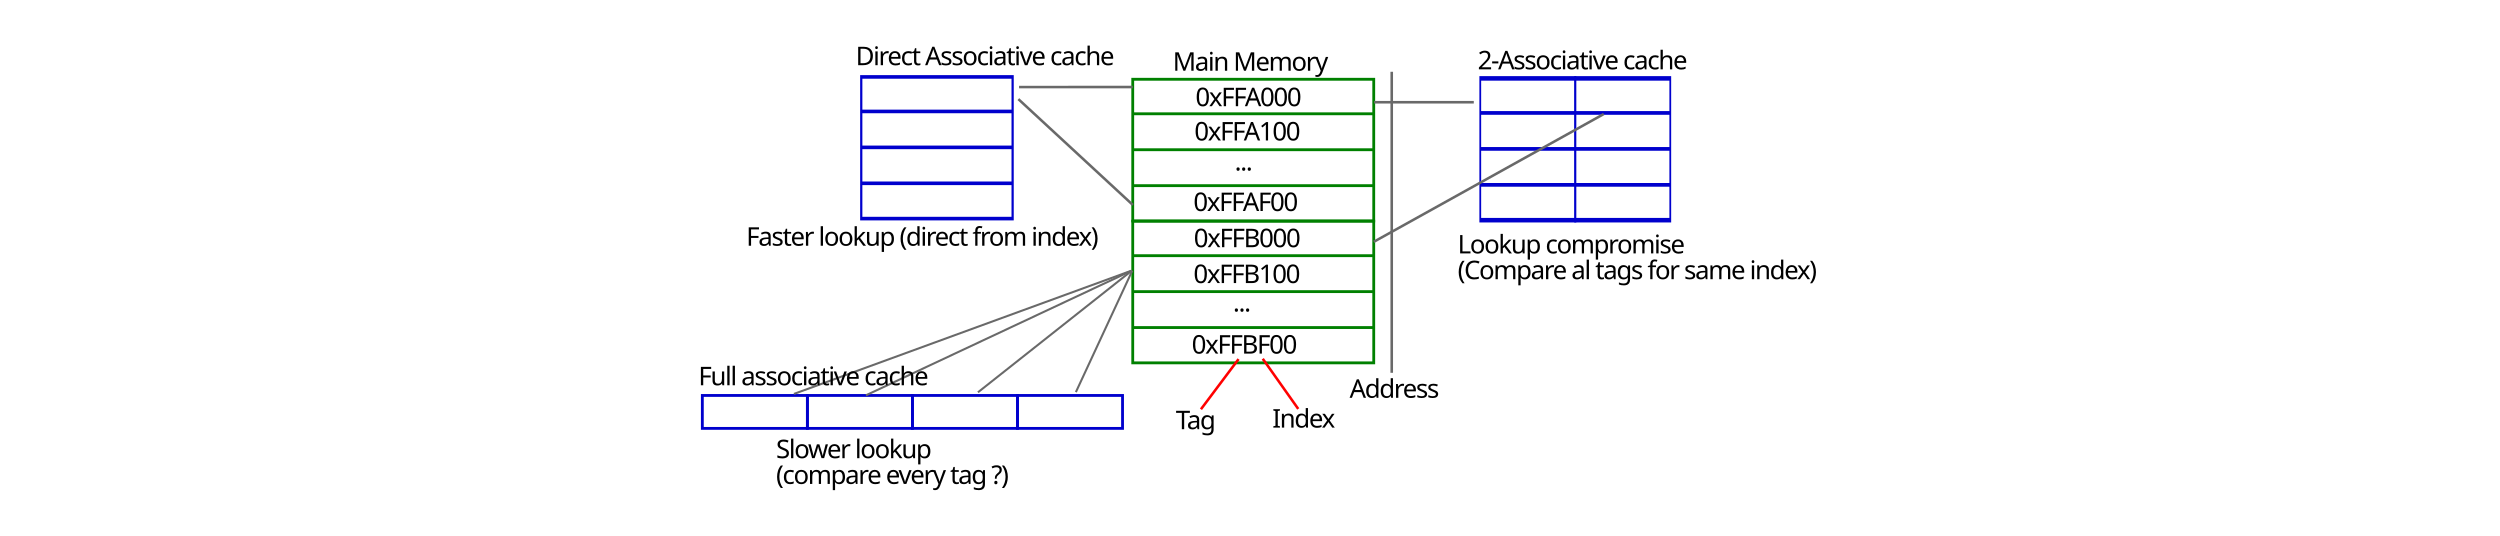
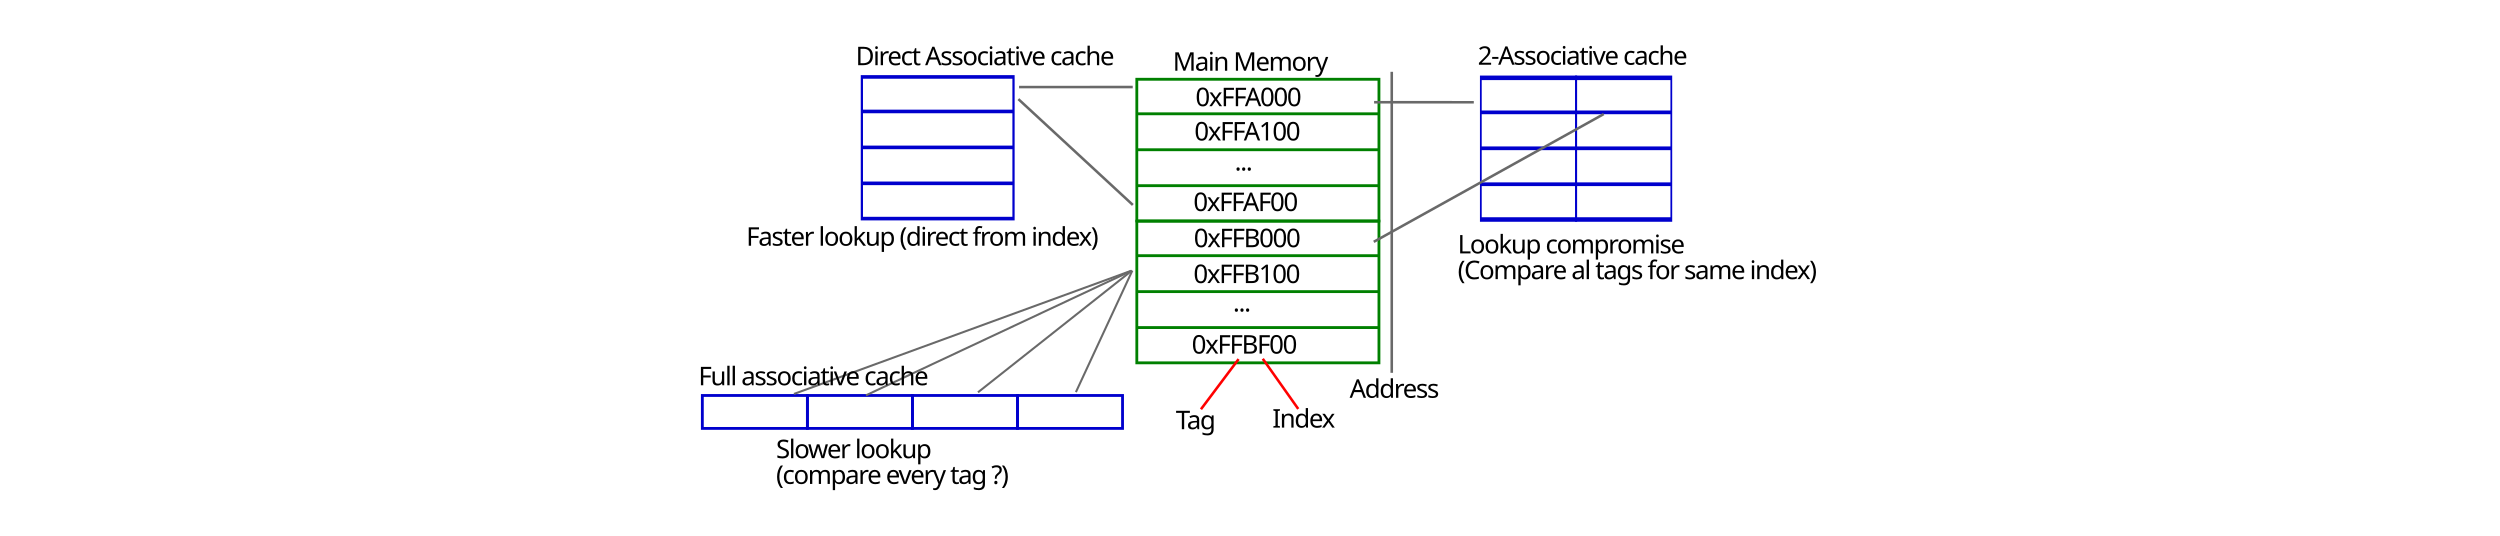
- <svg xmlns="http://www.w3.org/2000/svg" width="1400" height="300" viewBox="0 0 639.144 208.08" id="svg2" version="1.1">
-   <defs id="defs4">
-     <marker orient="auto" refY="0" refX="0" id="TriangleOutM-1" style="overflow:visible">
-       <path id="path4565-3" d="m 5.77,0 -8.65,5 0,-10 8.65,5 z" style="fill:#696969;fill-opacity:1;fill-rule:evenodd;stroke:#696969;stroke-width:1pt;stroke-opacity:1" transform="scale(0.4,0.4)" />
-     </marker>
-     <marker orient="auto" refY="0" refX="0" id="TriangleOutM-1-7" style="overflow:visible">
-       <path id="path4565-3-2" d="m 5.77,0 -8.65,5 0,-10 8.65,5 z" style="fill:#696969;fill-opacity:1;fill-rule:evenodd;stroke:#696969;stroke-width:1pt;stroke-opacity:1" transform="scale(0.4,0.4)" />
-     </marker>
-     <marker orient="auto" refY="0" refX="0" id="TriangleOutM-1-7-2" style="overflow:visible">
-       <path id="path4565-3-2-0" d="m 5.77,0 -8.65,5 0,-10 8.65,5 z" style="fill:#696969;fill-opacity:1;fill-rule:evenodd;stroke:#696969;stroke-width:1pt;stroke-opacity:1" transform="scale(0.4,0.4)" />
-     </marker>
-     <marker orient="auto" refY="0" refX="0" id="TriangleOutM-1-8" style="overflow:visible">
-       <path id="path4565-3-9" d="m 5.77,0 -8.65,5 0,-10 8.65,5 z" style="fill:#ff0000;fill-opacity:1;fill-rule:evenodd;stroke:#ff0000;stroke-width:1pt;stroke-opacity:1" transform="scale(0.4,0.4)" />
-     </marker>
-     <marker orient="auto" refY="0" refX="0" id="TriangleOutM-1-8-6" style="overflow:visible">
-       <path id="path4565-3-9-3" d="m 5.77,0 -8.65,5 0,-10 8.65,5 z" style="fill:#ff0000;fill-opacity:1;fill-rule:evenodd;stroke:#ff0000;stroke-width:1pt;stroke-opacity:1" transform="scale(0.4,0.4)" />
-     </marker>
-     <marker orient="auto" refY="0" refX="0" id="TriangleOutM-1-7-4" style="overflow:visible">
-       <path id="path4565-3-2-9" d="m 5.77,0 -8.65,5 0,-10 8.65,5 z" style="fill:#696969;fill-opacity:1;fill-rule:evenodd;stroke:#696969;stroke-width:1pt;stroke-opacity:1" transform="scale(0.4,0.4)" />
-     </marker>
-     <marker orient="auto" refY="0" refX="0" id="TriangleOutM-1-7-2-0" style="overflow:visible">
-       <path id="path4565-3-2-0-5" d="m 5.77,0 -8.65,5 0,-10 8.65,5 z" style="fill:#696969;fill-opacity:1;fill-rule:evenodd;stroke:#696969;stroke-width:1pt;stroke-opacity:1" transform="scale(0.4,0.4)" />
-     </marker>
-     <marker orient="auto" refY="0" refX="0" id="TriangleOutM-1-7-2-9" style="overflow:visible">
-       <path id="path4565-3-2-0-4" d="m 5.77,0 -8.65,5 0,-10 8.65,5 z" style="fill:#696969;fill-opacity:1;fill-rule:evenodd;stroke:#696969;stroke-width:1pt;stroke-opacity:1" transform="scale(0.4,0.4)" />
-     </marker>
-     <marker orient="auto" refY="0" refX="0" id="TriangleOutM-1-7-2-9-9" style="overflow:visible">
-       <path id="path4565-3-2-0-4-5" d="m 5.77,0 -8.65,5 0,-10 8.65,5 z" style="fill:#696969;fill-opacity:1;fill-rule:evenodd;stroke:#696969;stroke-width:1pt;stroke-opacity:1" transform="scale(0.4,0.4)" />
-     </marker>
-     <marker orient="auto" refY="0" refX="0" id="TriangleOutM-1-7-2-9-9-4" style="overflow:visible">
-       <path id="path4565-3-2-0-4-5-9" d="m 5.77,0 -8.65,5 0,-10 8.65,5 z" style="fill:#696969;fill-opacity:1;fill-rule:evenodd;stroke:#696969;stroke-width:1pt;stroke-opacity:1" transform="scale(0.4,0.4)" />
-     </marker>
-     <marker orient="auto" refY="0" refX="0" id="TriangleOutM-1-7-2-9-9-4-4" style="overflow:visible">
-       <path id="path4565-3-2-0-4-5-9-1" d="m 5.77,0 -8.65,5 0,-10 8.65,5 z" style="fill:#696969;fill-opacity:1;fill-rule:evenodd;stroke:#696969;stroke-width:1pt;stroke-opacity:1" transform="scale(0.4,0.4)" />
-     </marker>
-   </defs>
-   <g id="layer1" transform="translate(-85.29135,-209.0621)">
-     <g id="g4270" transform="matrix(0.9853092,0,0,1,26.88355,-1.507213)">
-       <g id="g4384" style="stroke:#008000;stroke-width:1.007" transform="translate(133.1917,-33.87409)">
-         <path id="rect3336-2" d="m 204.198,275.234 95.005,0 0,55.033 -95.005,0 z" style="opacity:1;fill:none;fill-opacity:1;stroke:#008000;stroke-width:1.108;stroke-miterlimit:4;stroke-dasharray:none;stroke-opacity:1" />
-         <path id="path4336" d="m 203.985,288.64 94.912,0" style="fill:none;fill-rule:evenodd;stroke:#008000;stroke-width:1.108;stroke-linecap:butt;stroke-linejoin:miter;stroke-miterlimit:4;stroke-dasharray:none;stroke-opacity:1" />
-         <path id="path4336-4" d="m 203.985,302.598 94.912,0" style="fill:none;fill-rule:evenodd;stroke:#008000;stroke-width:1.108;stroke-linecap:butt;stroke-linejoin:miter;stroke-miterlimit:4;stroke-dasharray:none;stroke-opacity:1" />
-         <path id="path4336-44" d="m 204.171,316.555 94.912,0" style="fill:none;fill-rule:evenodd;stroke:#008000;stroke-width:1.108;stroke-linecap:butt;stroke-linejoin:miter;stroke-miterlimit:4;stroke-dasharray:none;stroke-opacity:1" />
+ <svg xmlns="http://www.w3.org/2000/svg" height="300" viewBox="0 0 639.14 208.08" width="1400">
+   <g transform="translate(-85.29 -209.06)">
+     <g style="fill:none;stroke:#008000;stroke-width:1.11" transform="matrix(.99 0 0 1 26.88 -1.51)">
+       <path d="m337.39 241.36h95v55.03h-95z" />
+       <path d="m337.18 254.77h94.91" />
+       <path d="m337.18 268.73h94.91" />
+       <path d="m337.36 282.69h94.91" />
+       <path d="m337.39 296.47h95v55.03h-95z" />
+       <path d="m337.18 309.88h94.91" />
+       <path d="m337.18 323.84h94.91" />
+       <path d="m337.36 337.8h94.91" />
+     </g>
+     <g style="fill:none;stroke:#0000cd;stroke-width:1.4" transform="matrix(.62 0 0 1 127.5 -36.29)">
+       <path d="m204.2 275.23h95v55.03h-95z" />
+       <path d="m203.99 288.64h94.91" />
+       <path d="m203.99 302.6h94.91" />
+       <path d="m204.17 316.56h94.91" />
+     </g>
+     <text style="font-family:Droid Sans;letter-spacing:-.5;word-spacing:0" x="374.87" y="236.53">
+       <tspan style="font-size:10" x="374.87" y="236.53">Main Memory</tspan>
+     </text>
+     <text style="font-family:Droid Sans;letter-spacing:-.5;word-spacing:0" x="251.7" y="234.38">
+       <tspan style="font-size:10" x="251.7" y="234.38">Direct Associative cache</tspan>
+     </text>
+     <path d="m459.92 353.87v-116.92" style="fill:none;stroke:#696969" />
+     <g style="font-family:Droid Sans;letter-spacing:-.5;word-spacing:0">
+       <text x="443.55" y="363.57">
+         <tspan style="font-size:10" x="443.55" y="363.57">Address</tspan>
+       </text>
+       <text x="383.67" y="250.3">
+         <tspan style="font-size:10" x="383.67" y="250.3">0xFFA000</tspan>
+       </text>
+       <text x="383.25" y="263.62">
+         <tspan style="font-size:10" x="383.25" y="263.62">0xFFA100</tspan>
+       </text>
+       <text x="382.87" y="291.03">
+         <tspan style="font-size:10" x="382.87" y="291.03">0xFFAF00</tspan>
+       </text>
+       <text x="398.9" y="275.27">
+         <tspan style="font-size:10" x="398.9" y="275.27">...</tspan>
+       </text>
+       <text x="383.02" y="305.07">
+         <tspan style="font-size:10" x="383.02" y="305.07">0xFFB000</tspan>
+       </text>
+       <text x="382.89" y="319">
+         <tspan style="font-size:10" x="382.89" y="319">0xFFB100</tspan>
+       </text>
+       <text x="382.22" y="346.41">
+         <tspan style="font-size:10" x="382.22" y="346.41">0xFFBF00</tspan>
+       </text>
+       <text x="398.24" y="330.04">
+         <tspan style="font-size:10" x="398.24" y="330.04">...</tspan>
+       </text>
+     </g>
+     <path d="m359.31 242.87-44.15.01" style="fill:none;stroke:#696969" />
+     <path d="m359.35 288.66-44.46-41.1" style="fill:none;stroke:#696969" />
+     <path d="m385.81 368.02 14.62-19.48" style="fill:#f00;fill-rule:evenodd;stroke:#f00" />
+     <path d="m423.6 367.9-13.78-19.49" style="fill:none;stroke:#f00" />
+     <text style="font-family:Droid Sans;letter-spacing:-.5;word-spacing:0" x="376.06" y="375.76">
+       <tspan style="font-size:10" x="376.06" y="375.76">Tag</tspan>
+     </text>
+     <text style="font-family:Droid Sans;letter-spacing:-.5;word-spacing:0" x="413.52" y="375.15">
+       <tspan style="font-size:10" x="413.52" y="375.15">Index</tspan>
+     </text>
+     <g style="stroke:#0000cd;stroke-width:1.6" transform="matrix(.39 0 0 1 408.47 -43.85)">
+       <g style="fill:none;stroke:#0000cd">
+         <path d="m220.64 283.14h95v55.03h-95z" style="stroke-width:1.76" />
+         <g style="stroke-width:1.44">
+           <path d="m220.43 296.55h94.91" />
+           <path d="m220.43 310.51h94.91" />
+           <path d="m220.61 324.47h94.91" />
+         </g>
+         <g style="stroke-width:1.6">
+           <path d="m315.35 283.14h95v55.03h-95z" style="stroke-width:1.76" />
+           <g style="stroke-width:1.44">
+             <path d="m315.14 296.55h94.91" />
+             <path d="m315.14 310.51h94.91" />
+             <path d="m315.32 324.47h94.91" />
+           </g>
+         </g>
      </g>
-       <g id="g4384-0" style="stroke:#008000;stroke-width:1.007" transform="translate(133.1917,21.24095)">
-         <path id="rect3336-2-4" d="m 204.198,275.234 95.005,0 0,55.033 -95.005,0 z" style="opacity:1;fill:none;fill-opacity:1;stroke:#008000;stroke-width:1.108;stroke-miterlimit:4;stroke-dasharray:none;stroke-opacity:1" />
-         <path id="path4336-3" d="m 203.985,288.64 94.912,0" style="fill:none;fill-rule:evenodd;stroke:#008000;stroke-width:1.108;stroke-linecap:butt;stroke-linejoin:miter;stroke-miterlimit:4;stroke-dasharray:none;stroke-opacity:1" />
-         <path id="path4336-4-6" d="m 203.985,302.598 94.912,0" style="fill:none;fill-rule:evenodd;stroke:#008000;stroke-width:1.108;stroke-linecap:butt;stroke-linejoin:miter;stroke-miterlimit:4;stroke-dasharray:none;stroke-opacity:1" />
-         <path id="path4336-44-0" d="m 204.171,316.555 94.912,0" style="fill:none;fill-rule:evenodd;stroke:#008000;stroke-width:1.108;stroke-linecap:butt;stroke-linejoin:miter;stroke-miterlimit:4;stroke-dasharray:none;stroke-opacity:1" />
+       <text style="font-family:Droid Sans;letter-spacing:-.801;word-spacing:0;stroke:none;stroke-width:1" transform="scale(1.6 .62)" x="135.95" y="448.49">
+         <tspan style="font-size:16.03" x="135.95" y="448.49">2-Associative cache</tspan>
+       </text>
+     </g>
+     <g style="fill:none">
+       <path d="m453.06 248.77 38.73.01" style="stroke:#696969" />
+       <path d="m452.93 302.99 89.32-49.63" style="stroke:#696969" />
+       <g style="stroke:#0000cd;stroke-width:1.1">
+         <path d="m192.14 362.67h40.8v12.79h-40.8z" />
+         <path d="m232.95 362.67h40.8v12.79h-40.8z" />
+         <path d="m273.75 362.67h40.8v12.79h-40.8z" />
+         <path d="m314.55 362.67h40.8v12.79h-40.8z" />
+       </g>
+       <g style="stroke:#696969;stroke-width:.8">
+         <path d="m358.65 314.25-130.93 47.82" />
+         <path d="m358.92 314.18-103.22 48.42" />
+         <path d="m358.88 314.24-59.68 47.2" />
+         <path d="m359.16 314.16-21.92 47.2" />
      </g>
    </g>
-     <g transform="matrix(0.6188649,0,0,1,127.4967,-36.29481)" style="stroke:#0000cd;stroke-width:1.271" id="g4384-6">
-       <path style="opacity:1;fill:none;fill-opacity:1;stroke:#0000cd;stroke-width:1.398;stroke-miterlimit:4;stroke-dasharray:none;stroke-opacity:1" d="m 204.198,275.234 95.005,0 0,55.033 -95.005,0 z" id="rect3336-2-9" />
-       <path style="fill:none;fill-rule:evenodd;stroke:#0000cd;stroke-width:1.398;stroke-linecap:butt;stroke-linejoin:miter;stroke-miterlimit:4;stroke-dasharray:none;stroke-opacity:1" d="m 203.985,288.64 94.912,0" id="path4336-9" />
-       <path style="fill:none;fill-rule:evenodd;stroke:#0000cd;stroke-width:1.398;stroke-linecap:butt;stroke-linejoin:miter;stroke-miterlimit:4;stroke-dasharray:none;stroke-opacity:1" d="m 203.985,302.598 94.912,0" id="path4336-4-4" />
-       <path style="fill:none;fill-rule:evenodd;stroke:#0000cd;stroke-width:1.398;stroke-linecap:butt;stroke-linejoin:miter;stroke-miterlimit:4;stroke-dasharray:none;stroke-opacity:1" d="m 204.171,316.555 94.912,0" id="path4336-44-2" />
-     </g>
-     <g transform="matrix(0.390728,0,0,1,366.6361,-28.30964)" style="stroke:#0000cd;stroke-width:1.44;stroke-linejoin:miter;stroke-miterlimit:4;stroke-dasharray:none" id="g4384-6-8" />
-     <text xml:space="preserve" style="font-style:normal;font-variant:normal;font-weight:normal;font-stretch:normal;font-size:10px;line-height:100%;font-family:'Droid Sans';-inkscape-font-specification:'Droid Sans, Normal';text-align:start;letter-spacing:-0.5px;word-spacing:0px;writing-mode:lr-tb;text-anchor:start;fill:#000000;fill-opacity:1;stroke:none;stroke-width:1px;stroke-linecap:butt;stroke-linejoin:miter;stroke-opacity:1" x="374.865" y="236.529" id="text4323">
-       <tspan id="tspan4325" x="374.865" y="236.529">Main Memory</tspan>
-     </text>
-     <text xml:space="preserve" style="font-style:normal;font-variant:normal;font-weight:normal;font-stretch:normal;font-size:10px;line-height:100%;font-family:'Droid Sans';-inkscape-font-specification:'Droid Sans, Normal';text-align:start;letter-spacing:-0.5px;word-spacing:0px;writing-mode:lr-tb;text-anchor:start;fill:#000000;fill-opacity:1;stroke:none;stroke-width:1px;stroke-linecap:butt;stroke-linejoin:miter;stroke-opacity:1" x="251.705" y="234.376" id="text4327">
-       <tspan id="tspan4329" x="251.705" y="234.376">Direct Associative cache</tspan>
-     </text>
-     <path style="fill:none;fill-rule:evenodd;stroke:#696969;stroke-width:1px;stroke-linecap:butt;stroke-linejoin:miter;stroke-opacity:1;marker-end:" d="m 459.915,353.865 0,-116.923" id="path6715-5" />
-     <text xml:space="preserve" style="font-style:normal;font-variant:normal;font-weight:normal;font-stretch:normal;font-size:10px;line-height:100%;font-family:'Droid Sans';-inkscape-font-specification:'Droid Sans, Normal';text-align:start;letter-spacing:-0.5px;word-spacing:0px;writing-mode:lr-tb;text-anchor:start;fill:#000000;fill-opacity:1;stroke:none;stroke-width:1px;stroke-linecap:butt;stroke-linejoin:miter;stroke-opacity:1" x="443.551" y="363.566" id="text5261">
-       <tspan id="tspan5263" x="443.551" y="363.566">Address</tspan>
-     </text>
-     <text xml:space="preserve" style="font-style:normal;font-variant:normal;font-weight:normal;font-stretch:normal;font-size:10px;line-height:100%;font-family:'Droid Sans';-inkscape-font-specification:'Droid Sans, Normal';text-align:start;letter-spacing:-0.5px;word-spacing:0px;writing-mode:lr-tb;text-anchor:start;fill:#000000;fill-opacity:1;stroke:none;stroke-width:1px;stroke-linecap:butt;stroke-linejoin:miter;stroke-opacity:1" x="383.674" y="250.301" id="text5265">
-       <tspan id="tspan5267" x="383.674" y="250.301">0xFFA000</tspan>
-     </text>
-     <text xml:space="preserve" style="font-style:normal;font-variant:normal;font-weight:normal;font-stretch:normal;font-size:10px;line-height:100%;font-family:'Droid Sans';-inkscape-font-specification:'Droid Sans, Normal';text-align:start;letter-spacing:-0.5px;word-spacing:0px;writing-mode:lr-tb;text-anchor:start;fill:#000000;fill-opacity:1;stroke:none;stroke-width:1px;stroke-linecap:butt;stroke-linejoin:miter;stroke-opacity:1" x="383.247" y="263.622" id="text5265-1">
-       <tspan id="tspan5267-8" x="383.247" y="263.622">0xFFA100</tspan>
-     </text>
-     <text xml:space="preserve" style="font-style:normal;font-variant:normal;font-weight:normal;font-stretch:normal;font-size:10px;line-height:100%;font-family:'Droid Sans';-inkscape-font-specification:'Droid Sans, Normal';text-align:start;letter-spacing:-0.5px;word-spacing:0px;writing-mode:lr-tb;text-anchor:start;fill:#000000;fill-opacity:1;stroke:none;stroke-width:1px;stroke-linecap:butt;stroke-linejoin:miter;stroke-opacity:1" x="382.874" y="291.027" id="text5265-1-4">
-       <tspan id="tspan5267-8-6" x="382.874" y="291.027">0xFFAF00</tspan>
-     </text>
-     <text xml:space="preserve" style="font-style:normal;font-variant:normal;font-weight:normal;font-stretch:normal;font-size:10px;line-height:100%;font-family:'Droid Sans';-inkscape-font-specification:'Droid Sans, Normal';text-align:start;letter-spacing:-0.5px;word-spacing:0px;writing-mode:lr-tb;text-anchor:start;fill:#000000;fill-opacity:1;stroke:none;stroke-width:1px;stroke-linecap:butt;stroke-linejoin:miter;stroke-opacity:1" x="398.899" y="275.271" id="text5305">
-       <tspan id="tspan5307" x="398.899" y="275.271">...</tspan>
-     </text>
-     <text xml:space="preserve" style="font-style:normal;font-variant:normal;font-weight:normal;font-stretch:normal;font-size:10px;line-height:100%;font-family:'Droid Sans';-inkscape-font-specification:'Droid Sans, Normal';text-align:start;letter-spacing:-0.5px;word-spacing:0px;writing-mode:lr-tb;text-anchor:start;fill:#000000;fill-opacity:1;stroke:none;stroke-width:1px;stroke-linecap:butt;stroke-linejoin:miter;stroke-opacity:1" x="383.016" y="305.073" id="text5265-6">
-       <tspan id="tspan5267-1" x="383.016" y="305.073">0xFFB000</tspan>
-     </text>
-     <text xml:space="preserve" style="font-style:normal;font-variant:normal;font-weight:normal;font-stretch:normal;font-size:10px;line-height:100%;font-family:'Droid Sans';-inkscape-font-specification:'Droid Sans, Normal';text-align:start;letter-spacing:-0.5px;word-spacing:0px;writing-mode:lr-tb;text-anchor:start;fill:#000000;fill-opacity:1;stroke:none;stroke-width:1px;stroke-linecap:butt;stroke-linejoin:miter;stroke-opacity:1" x="382.894" y="319.003" id="text5265-1-0">
-       <tspan id="tspan5267-8-3" x="382.894" y="319.003">0xFFB100</tspan>
-     </text>
-     <text xml:space="preserve" style="font-style:normal;font-variant:normal;font-weight:normal;font-stretch:normal;font-size:10px;line-height:100%;font-family:'Droid Sans';-inkscape-font-specification:'Droid Sans, Normal';text-align:start;letter-spacing:-0.5px;word-spacing:0px;writing-mode:lr-tb;text-anchor:start;fill:#000000;fill-opacity:1;stroke:none;stroke-width:1px;stroke-linecap:butt;stroke-linejoin:miter;stroke-opacity:1" x="382.217" y="346.408" id="text5265-1-4-1">
-       <tspan id="tspan5267-8-6-8" x="382.217" y="346.408">0xFFBF00</tspan>
-     </text>
-     <text xml:space="preserve" style="font-style:normal;font-variant:normal;font-weight:normal;font-stretch:normal;font-size:10px;line-height:100%;font-family:'Droid Sans';-inkscape-font-specification:'Droid Sans, Normal';text-align:start;letter-spacing:-0.5px;word-spacing:0px;writing-mode:lr-tb;text-anchor:start;fill:#000000;fill-opacity:1;stroke:none;stroke-width:1px;stroke-linecap:butt;stroke-linejoin:miter;stroke-opacity:1" x="398.242" y="330.043" id="text5305-3">
-       <tspan id="tspan5307-8" x="398.242" y="330.043">...</tspan>
-     </text>
-     <path style="fill:none;fill-rule:evenodd;stroke:#696969;stroke-width:1px;stroke-linecap:butt;stroke-linejoin:miter;stroke-opacity:1;marker-end:" d="m 359.313,242.872 -44.153,0.006" id="path6715-5-8" />
-     <path style="fill:none;fill-rule:evenodd;stroke:#696969;stroke-width:1px;stroke-linecap:butt;stroke-linejoin:miter;stroke-opacity:1;marker-end:" d="m 359.347,288.663 -44.457,-41.102" id="path6715-5-8-0" />
-     <path style="fill:#ff0000;fill-rule:evenodd;stroke:#ff0000;stroke-width:1px;stroke-linecap:butt;stroke-linejoin:miter;stroke-opacity:1;marker-end:" d="m 385.805,368.022 14.616,-19.482" id="path6715-5-7" />
-     <path style="fill:none;fill-rule:evenodd;stroke:#ff0000;stroke-width:1px;stroke-linecap:butt;stroke-linejoin:miter;stroke-opacity:1;marker-end:" d="M 423.601,367.896 409.817,348.414" id="path6715-5-7-5" />
-     <text xml:space="preserve" style="font-style:normal;font-variant:normal;font-weight:normal;font-stretch:normal;font-size:10px;line-height:100%;font-family:'Droid Sans';-inkscape-font-specification:'Droid Sans, Normal';text-align:start;letter-spacing:-0.5px;word-spacing:0px;writing-mode:lr-tb;text-anchor:start;fill:#000000;fill-opacity:1;stroke:none;stroke-width:1px;stroke-linecap:butt;stroke-linejoin:miter;stroke-opacity:1" x="376.061" y="375.757" id="text14281">
-       <tspan id="tspan14283" x="376.061" y="375.757">Tag</tspan>
-     </text>
-     <text xml:space="preserve" style="font-style:normal;font-variant:normal;font-weight:normal;font-stretch:normal;font-size:10px;line-height:100%;font-family:'Droid Sans';-inkscape-font-specification:'Droid Sans, Normal';text-align:start;letter-spacing:-0.5px;word-spacing:0px;writing-mode:lr-tb;text-anchor:start;fill:#000000;fill-opacity:1;stroke:none;stroke-width:1px;stroke-linecap:butt;stroke-linejoin:miter;stroke-opacity:1" x="413.515" y="375.148" id="text14285">
-       <tspan id="tspan14287" x="413.515" y="375.148">Index</tspan>
-     </text>
-     <g transform="matrix(0.3890315,0,0,1.000757,408.4692,-43.84736)" style="stroke:#0000cd;stroke-width:1.603" id="g4384-6-0">
-       <g id="g14388" transform="translate(16.43713,7.911088)">
-         <g id="g14355">
-           <path style="opacity:1;fill:none;fill-opacity:1;stroke:#0000cd;stroke-width:1.763;stroke-miterlimit:4;stroke-dasharray:none;stroke-opacity:1" d="m 204.198,275.234 95.005,0 0,55.033 -95.005,0 z" id="rect3336-2-9-1" />
-           <path style="fill:none;fill-rule:evenodd;stroke:#0000cd;stroke-width:1.442;stroke-linecap:butt;stroke-linejoin:miter;stroke-miterlimit:4;stroke-dasharray:none;stroke-opacity:1" d="m 203.985,288.64 94.912,0" id="path4336-9-4" />
-           <path style="fill:none;fill-rule:evenodd;stroke:#0000cd;stroke-width:1.442;stroke-linecap:butt;stroke-linejoin:miter;stroke-miterlimit:4;stroke-dasharray:none;stroke-opacity:1" d="m 203.985,302.598 94.912,0" id="path4336-4-4-3" />
-           <path style="fill:none;fill-rule:evenodd;stroke:#0000cd;stroke-width:1.442;stroke-linecap:butt;stroke-linejoin:miter;stroke-miterlimit:4;stroke-dasharray:none;stroke-opacity:1" d="m 204.171,316.555 94.912,0" id="path4336-44-2-7" />
-         </g>
-         <g id="g14355-8" style="stroke:#0000cd;stroke-width:1.603" transform="translate(94.70915,-1.9927807e-6)">
-           <path style="opacity:1;fill:none;fill-opacity:1;stroke:#0000cd;stroke-width:1.763;stroke-miterlimit:4;stroke-dasharray:none;stroke-opacity:1" d="m 204.198,275.234 95.005,0 0,55.033 -95.005,0 z" id="rect3336-2-9-1-6" />
-           <path style="fill:none;fill-rule:evenodd;stroke:#0000cd;stroke-width:1.442;stroke-linecap:butt;stroke-linejoin:miter;stroke-miterlimit:4;stroke-dasharray:none;stroke-opacity:1" d="m 203.985,288.64 94.912,0" id="path4336-9-4-8" />
-           <path style="fill:none;fill-rule:evenodd;stroke:#0000cd;stroke-width:1.442;stroke-linecap:butt;stroke-linejoin:miter;stroke-miterlimit:4;stroke-dasharray:none;stroke-opacity:1" d="m 203.985,302.598 94.912,0" id="path4336-4-4-3-9" />
-           <path style="fill:none;fill-rule:evenodd;stroke:#0000cd;stroke-width:1.442;stroke-linecap:butt;stroke-linejoin:miter;stroke-miterlimit:4;stroke-dasharray:none;stroke-opacity:1" d="m 204.171,316.555 94.912,0" id="path4336-44-2-7-9" />
-         </g>
-       </g>
-       <text xml:space="preserve" style="font-style:normal;font-variant:normal;font-weight:normal;font-stretch:normal;font-size:16.027px;line-height:100%;font-family:'Droid Sans';-inkscape-font-specification:'Droid Sans, Normal';text-align:start;letter-spacing:-0.801px;word-spacing:0px;writing-mode:lr-tb;text-anchor:start;fill:#000000;fill-opacity:1;stroke:none;stroke-width:1px;stroke-linecap:butt;stroke-linejoin:miter;stroke-opacity:1" x="135.947" y="448.486" id="text14400" transform="scale(1.60388,0.623488)">
-         <tspan id="tspan14402" x="135.947" y="448.486">2-Associative cache</tspan>
+     <g style="font-family:Droid Sans;letter-spacing:-.5;word-spacing:0">
+       <text x="190.62" y="358.7">
+         <tspan style="font-size:10" x="190.62" y="358.7">Full associative cache</tspan>
+       </text>
+       <text x="209.19" y="304.5">
+         <tspan style="font-size:10" x="209.19" y="304.5">Faster lookup (direct from index)</tspan>
+       </text>
+       <text x="220.76" y="387.02">
+         <tspan style="font-size:10" x="220.76" y="387.02">Slower lookup</tspan>
+         <tspan style="font-size:10" x="220.76" y="397.02">(compare every tag ?)</tspan>
+       </text>
+       <text x="485.52" y="307.49">
+         <tspan style="font-size:10" x="485.52" y="307.49">Lookup compromise</tspan>
+         <tspan style="font-size:10" x="485.52" y="317.49">(Compare al tags for same index)</tspan>
      </text>
    </g>
-     <g transform="matrix(0.3890315,0,0,1.000757,117.3644,54.50709)" style="stroke:#0000cd;stroke-width:1.603" id="g4384-6-0-6" />
-     <path style="fill:none;fill-rule:evenodd;stroke:#696969;stroke-width:1px;stroke-linecap:butt;stroke-linejoin:miter;stroke-opacity:1;marker-end:" d="m 453.057,248.773 38.733,0.006" id="path6715-5-8-2" />
-     <path style="fill:none;fill-rule:evenodd;stroke:#696969;stroke-width:1px;stroke-linecap:butt;stroke-linejoin:miter;stroke-opacity:1;marker-end:" d="m 452.933,302.986 89.323,-49.628" id="path6715-5-8-0-5" />
-     <g id="g16691" transform="translate(-302.3714,38.36737)">
-       <rect y="324.296" x="494.513" height="12.789" width="40.803" id="rect16662" style="opacity:1;fill:#ff0000;fill-opacity:0;stroke:#0000cd;stroke-width:1.1;stroke-linejoin:miter;stroke-miterlimit:4;stroke-dasharray:none;stroke-dashoffset:0;stroke-opacity:1" />
-       <rect y="324.296" x="535.316" height="12.789" width="40.803" id="rect16662-1" style="opacity:1;fill:#ff0000;fill-opacity:0;stroke:#0000cd;stroke-width:1.1;stroke-linejoin:miter;stroke-miterlimit:4;stroke-dasharray:none;stroke-dashoffset:0;stroke-opacity:1" />
-       <rect y="324.296" x="576.12" height="12.789" width="40.803" id="rect16662-2" style="opacity:1;fill:#ff0000;fill-opacity:0;stroke:#0000cd;stroke-width:1.1;stroke-linejoin:miter;stroke-miterlimit:4;stroke-dasharray:none;stroke-dashoffset:0;stroke-opacity:1" />
-       <rect y="324.296" x="616.923" height="12.789" width="40.803" id="rect16662-28" style="opacity:1;fill:#ff0000;fill-opacity:0;stroke:#0000cd;stroke-width:1.1;stroke-linejoin:miter;stroke-miterlimit:4;stroke-dasharray:none;stroke-dashoffset:0;stroke-opacity:1" />
-     </g>
-     <path style="fill:none;fill-rule:evenodd;stroke:#696969;stroke-width:0.8;stroke-linecap:butt;stroke-linejoin:miter;stroke-miterlimit:4;stroke-dasharray:none;stroke-opacity:1;marker-end:" d="M 358.652,314.252 227.716,362.065" id="path6715-5-8-0-2" />
-     <path style="fill:none;fill-rule:evenodd;stroke:#696969;stroke-width:0.8;stroke-linecap:butt;stroke-linejoin:miter;stroke-miterlimit:4;stroke-dasharray:none;stroke-opacity:1;marker-end:" d="M 358.922,314.178 255.695,362.6" id="path6715-5-8-0-2-4" />
-     <path style="fill:none;fill-rule:evenodd;stroke:#696969;stroke-width:0.8;stroke-linecap:butt;stroke-linejoin:miter;stroke-miterlimit:4;stroke-dasharray:none;stroke-opacity:1;marker-end:" d="m 358.875,314.239 -59.683,47.204" id="path6715-5-8-0-2-4-8" />
-     <path style="fill:none;fill-rule:evenodd;stroke:#696969;stroke-width:0.8;stroke-linecap:butt;stroke-linejoin:miter;stroke-miterlimit:4;stroke-dasharray:none;stroke-opacity:1;marker-end:" d="m 359.157,314.161 -21.924,47.204" id="path6715-5-8-0-2-4-8-0" />
-     <text xml:space="preserve" style="font-style:normal;font-variant:normal;font-weight:normal;font-stretch:normal;font-size:10px;line-height:100%;font-family:'Droid Sans';-inkscape-font-specification:'Droid Sans, Normal';text-align:start;letter-spacing:-0.5px;word-spacing:0px;writing-mode:lr-tb;text-anchor:start;fill:#000000;fill-opacity:1;stroke:none;stroke-width:1px;stroke-linecap:butt;stroke-linejoin:miter;stroke-opacity:1" x="190.619" y="358.704" id="text16697">
-       <tspan id="tspan16699" x="190.619" y="358.704">Full associative cache</tspan>
-     </text>
-     <text xml:space="preserve" style="font-style:normal;font-variant:normal;font-weight:normal;font-stretch:normal;font-size:10px;line-height:100%;font-family:'Droid Sans';-inkscape-font-specification:'Droid Sans, Normal';text-align:start;letter-spacing:-0.5px;word-spacing:0px;writing-mode:lr-tb;text-anchor:start;fill:#000000;fill-opacity:1;stroke:none;stroke-width:1px;stroke-linecap:butt;stroke-linejoin:miter;stroke-opacity:1" x="209.194" y="304.503" id="text19621">
-       <tspan id="tspan19623" x="209.194" y="304.503">Faster lookup (direct from index)</tspan>
-     </text>
-     <text xml:space="preserve" style="font-style:normal;font-variant:normal;font-weight:normal;font-stretch:normal;font-size:10px;line-height:100%;font-family:'Droid Sans';-inkscape-font-specification:'Droid Sans, Normal';text-align:start;letter-spacing:-0.5px;word-spacing:0px;writing-mode:lr-tb;text-anchor:start;fill:#000000;fill-opacity:1;stroke:none;stroke-width:1px;stroke-linecap:butt;stroke-linejoin:miter;stroke-opacity:1" x="220.765" y="387.023" id="text19625">
-       <tspan id="tspan19627" x="220.765" y="387.023">Slower lookup</tspan>
-       <tspan x="220.765" y="397.023" id="tspan19629">(compare every tag ?)</tspan>
-     </text>
-     <text xml:space="preserve" style="font-style:normal;font-variant:normal;font-weight:normal;font-stretch:normal;font-size:10px;line-height:100%;font-family:'Droid Sans';-inkscape-font-specification:'Droid Sans, Normal';text-align:start;letter-spacing:-0.5px;word-spacing:0px;writing-mode:lr-tb;text-anchor:start;fill:#000000;fill-opacity:1;stroke:none;stroke-width:1px;stroke-linecap:butt;stroke-linejoin:miter;stroke-opacity:1" x="485.516" y="307.494" id="text19789">
-       <tspan id="tspan19791" x="485.516" y="307.494">Lookup compromise</tspan>
-       <tspan x="485.516" y="317.494" id="tspan19793">(Compare al tags for same index)</tspan>
-     </text>
  </g>
</svg>
